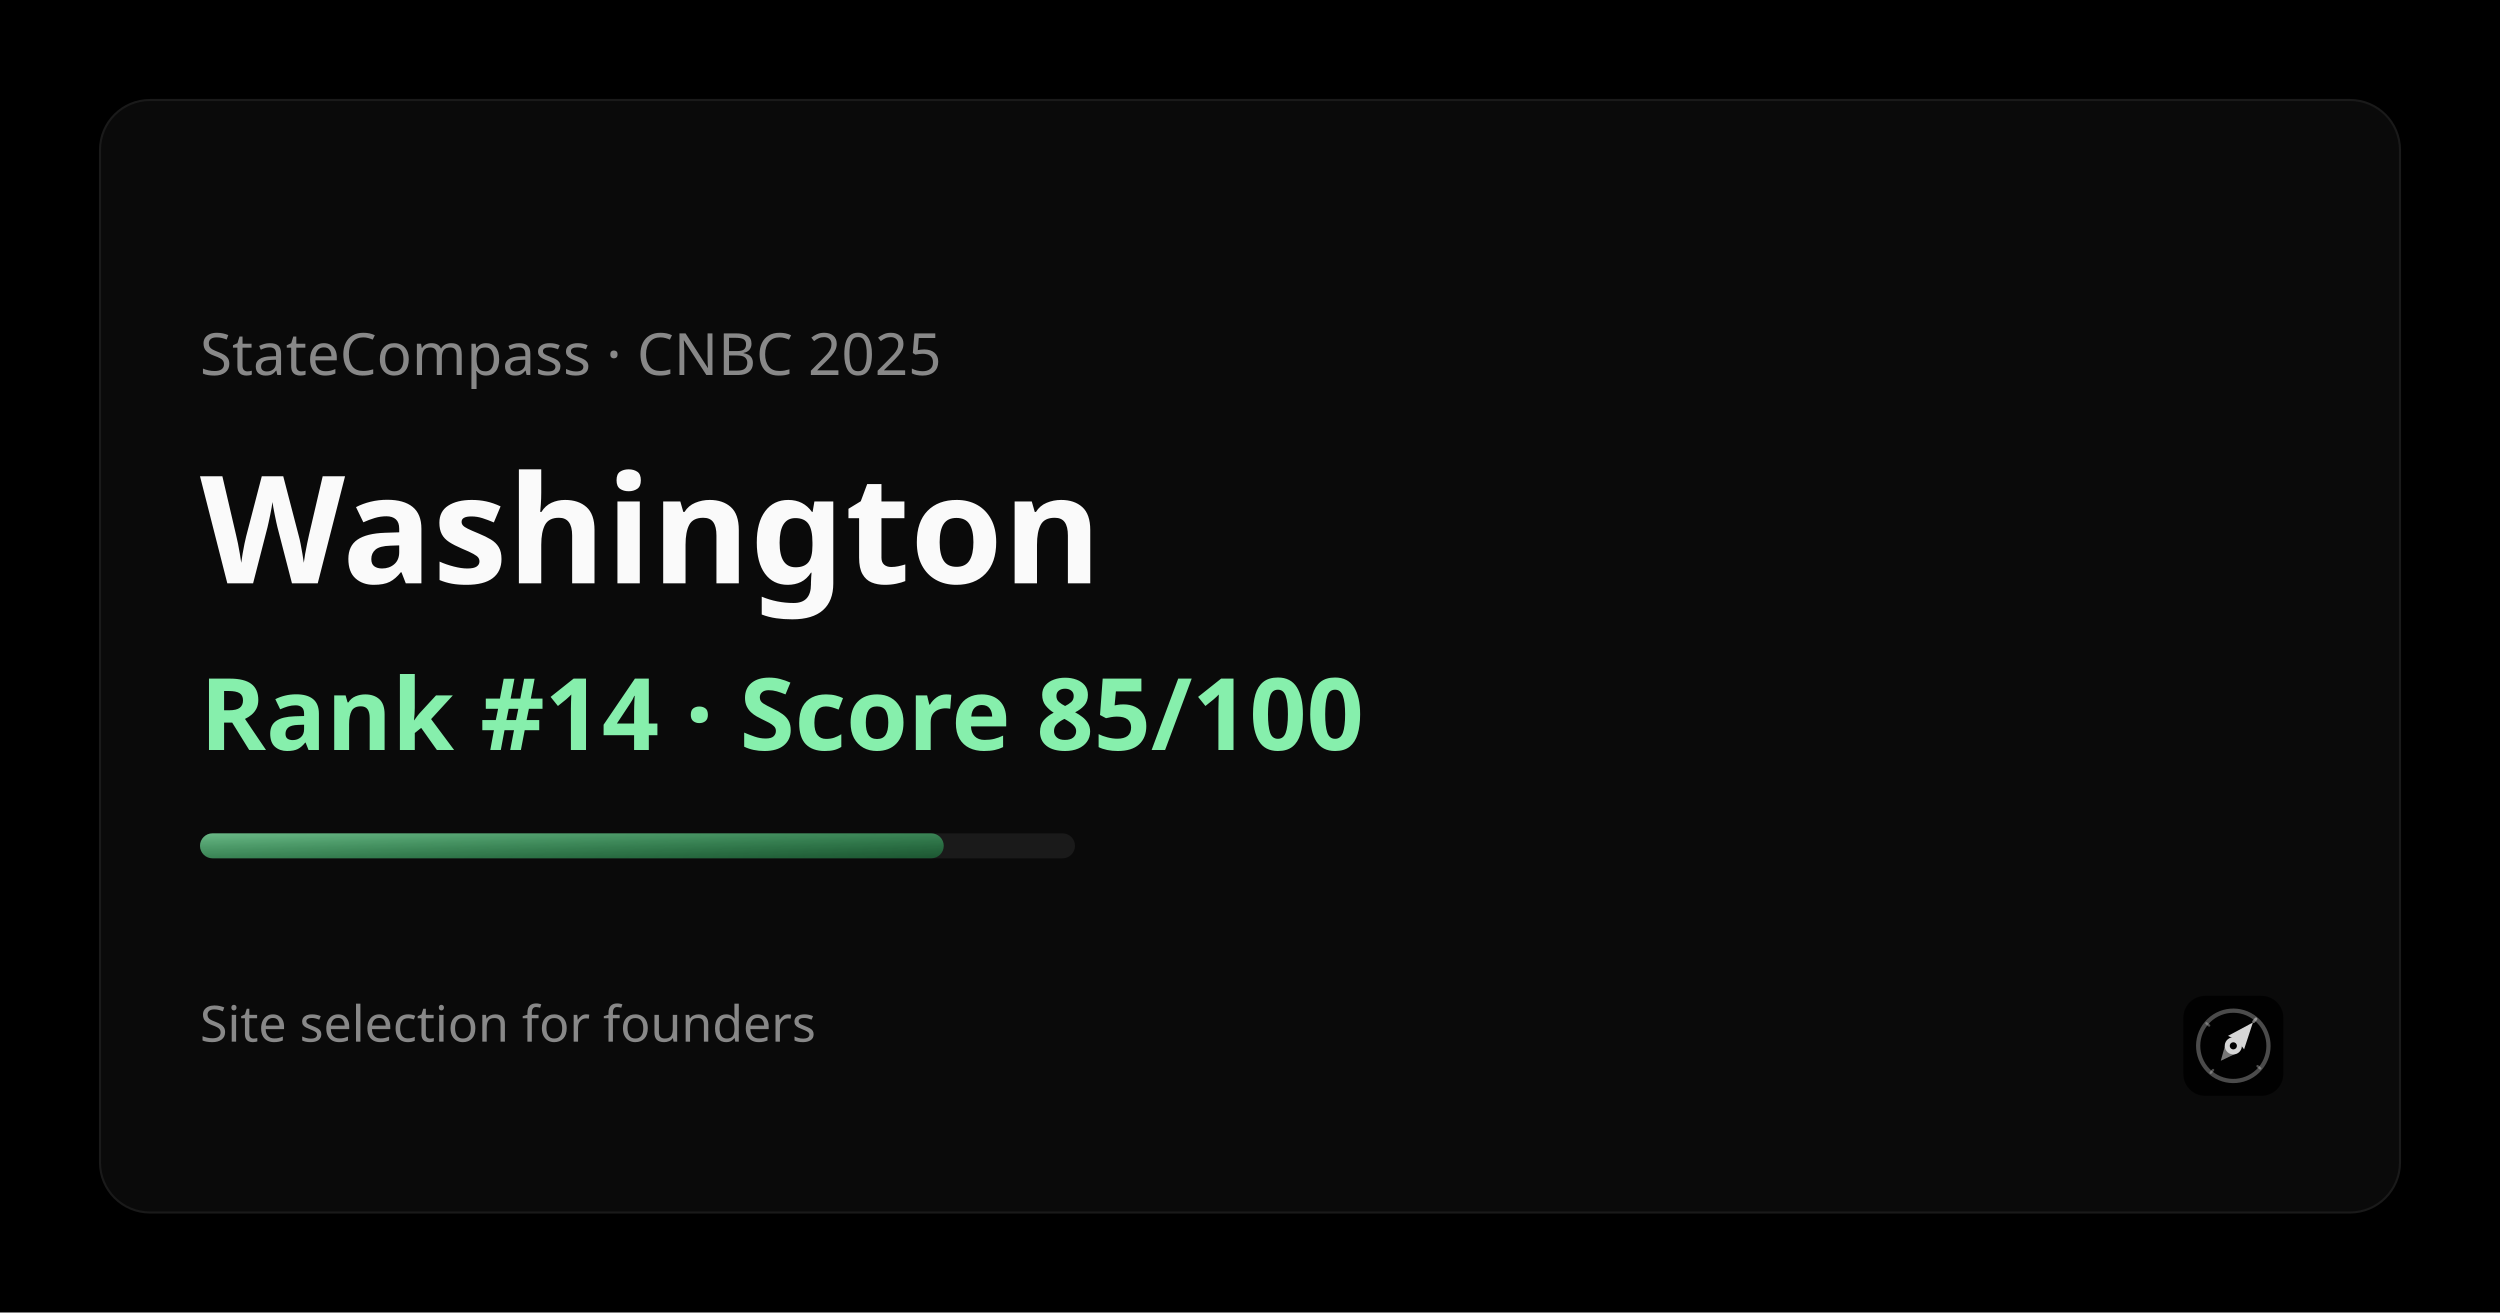
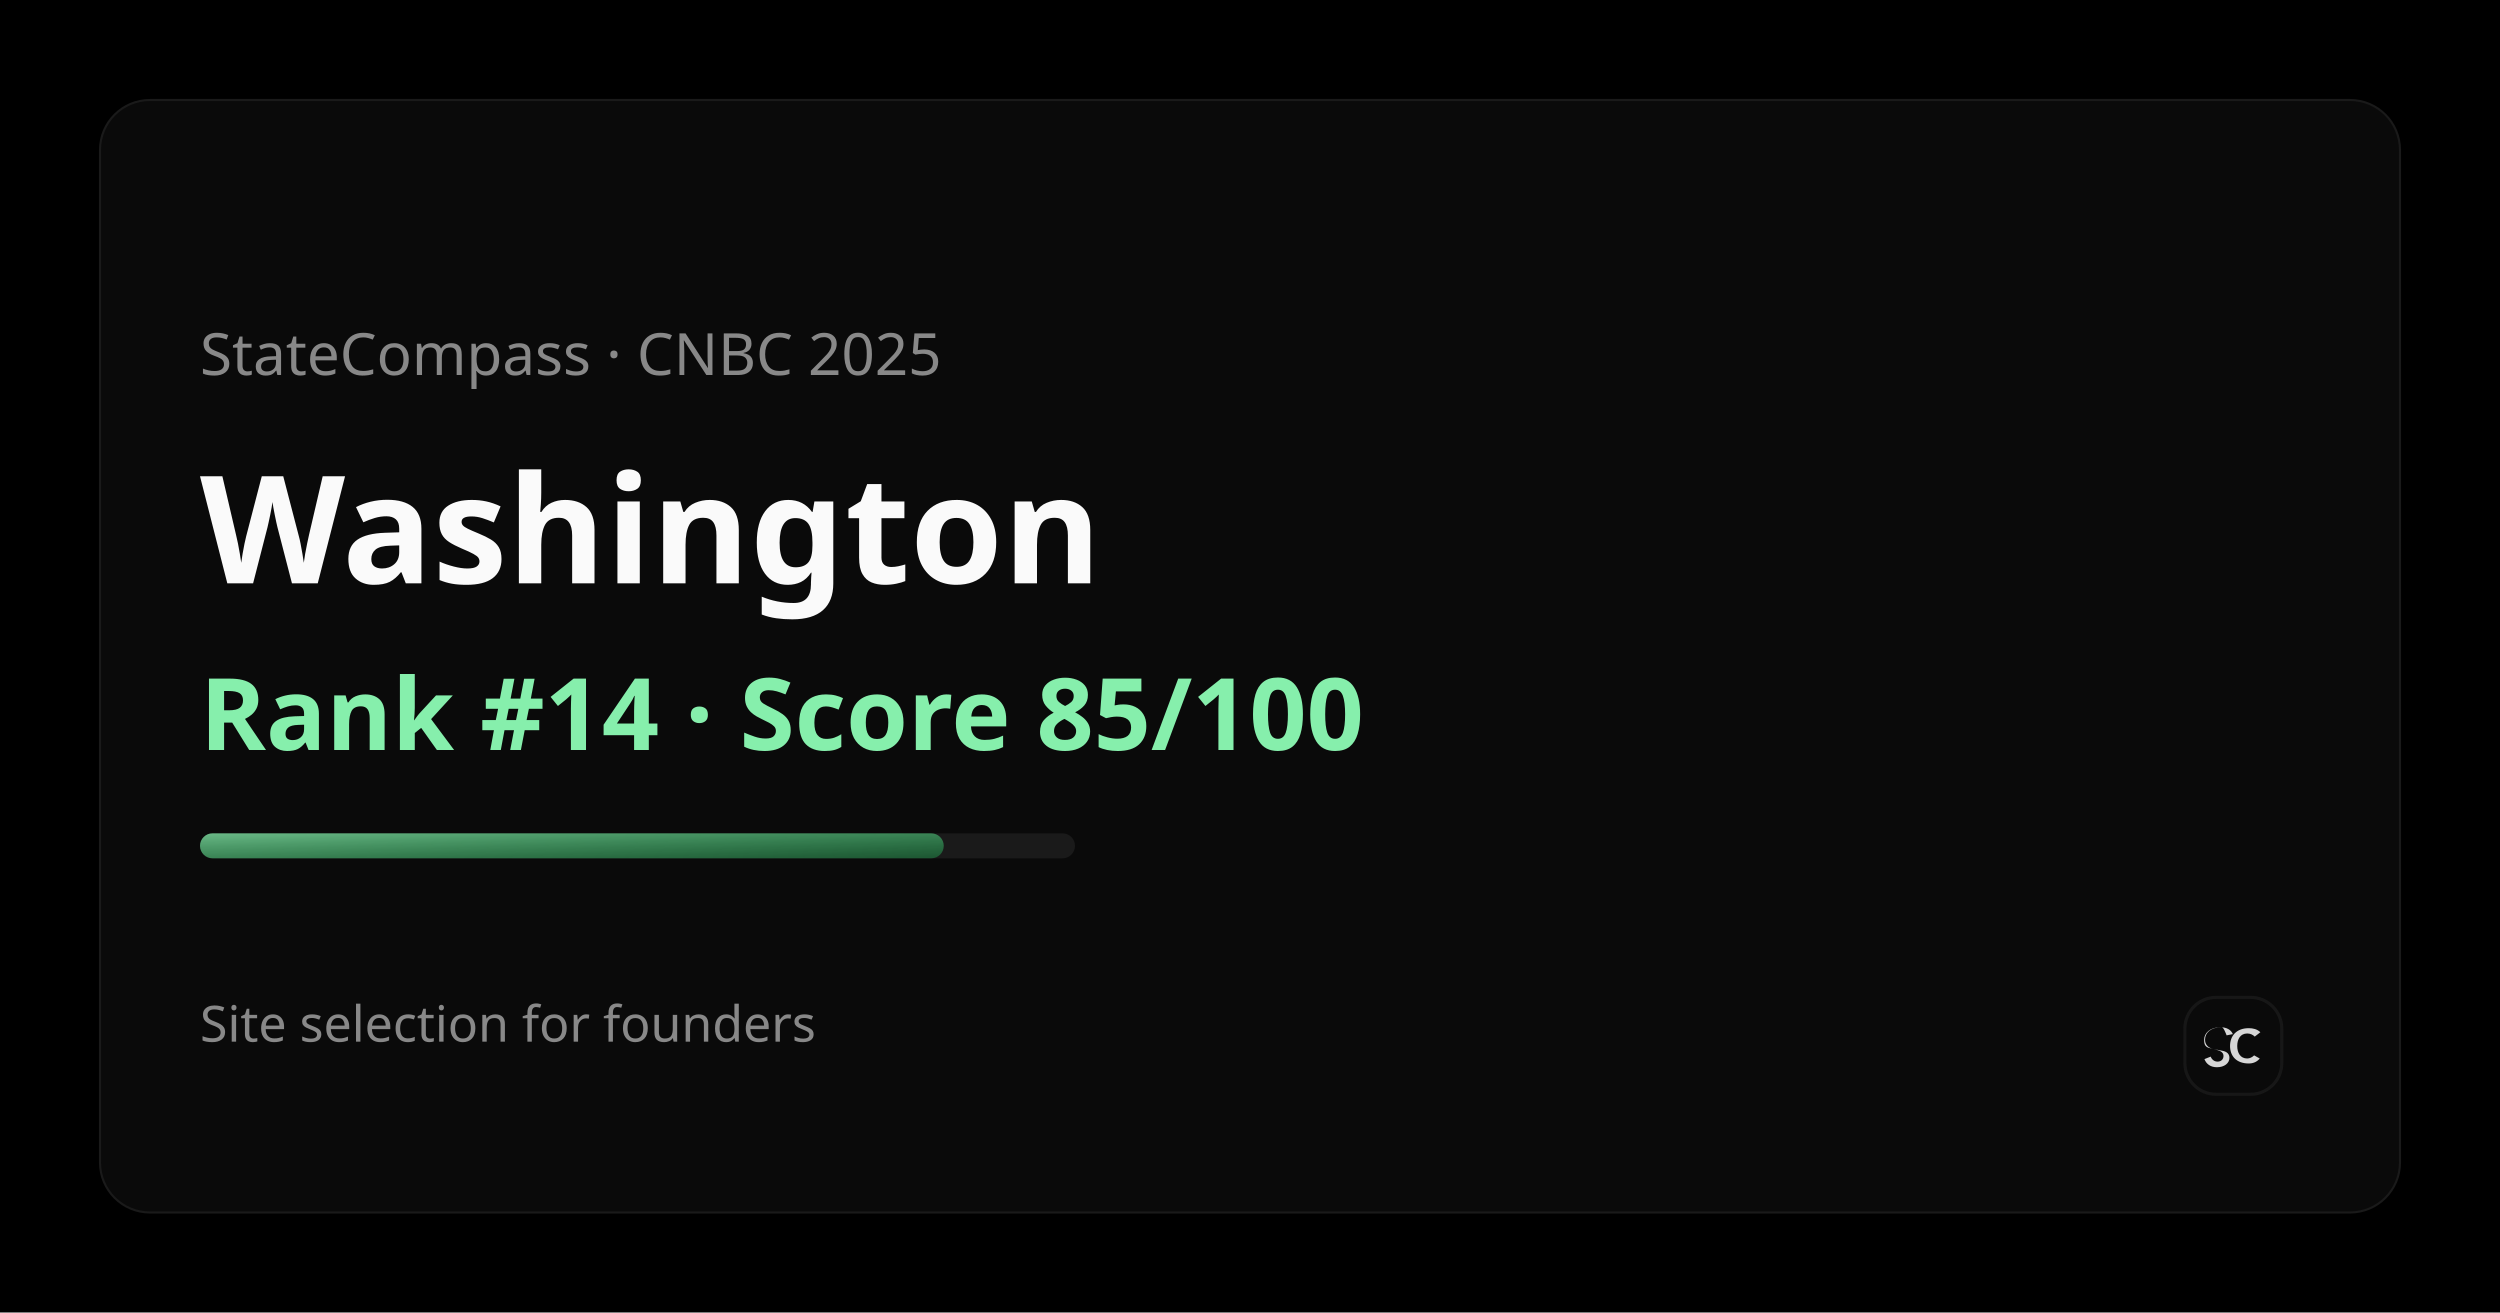
<svg xmlns="http://www.w3.org/2000/svg" width="1200" height="630" viewBox="0 0 1200 630">
  <defs>
    <linearGradient id="og-tier-green" x1="0%" y1="0%" x2="100%" y2="100%">
      <stop offset="0%" stop-color="#86efac" stop-opacity="0.75" />
      <stop offset="100%" stop-color="#22c55e" stop-opacity="0.35" />
    </linearGradient>
  </defs>
  <rect width="1200" height="630" fill="#000000" />
  <rect x="48" y="48" width="1104" height="534" rx="24" fill="#0a0a0a" stroke="#1a1a1a" />
  <text x="96" y="180" fill="#888888" font-family="system-ui,sans-serif" font-size="28">StateCompass · CNBC 2025</text>
  <text x="96" y="280" fill="#fafafa" font-family="system-ui,sans-serif" font-size="72" font-weight="700">Washington</text>
  <text x="96" y="360" fill="#86efac" font-family="system-ui,sans-serif" font-size="48" font-weight="600">Rank #14 · Score 85/100</text>
  <rect x="96" y="400" width="420" height="12" rx="6" fill="#1a1a1a" />
  <rect x="96" y="400" width="357" height="12" rx="6" fill="url(#og-tier-green)" />
  <text x="96" y="500" fill="#888888" font-family="system-ui,sans-serif" font-size="24">Site selection for founders</text>
  <g transform="translate(1104, 534)" opacity="0.85">
    <g transform="translate(-56, -56)">
-       <rect width="48" height="48" rx="10.5" fill="#000000" />
-       <g transform="translate(24.00,24.00) rotate(40)">
-         <circle cx="0" cy="0" r="16.88" fill="none" stroke="#fafafa" stroke-width="2.03" opacity="0.35" />
-         <line x1="0" y1="-16.88" x2="0" y2="-15.15" stroke="#fafafa" stroke-width="1.35" stroke-linecap="round" opacity="0.55" />
-         <line x1="16.88" y1="0" x2="15.15" y2="0" stroke="#fafafa" stroke-width="1.12" stroke-linecap="round" opacity="0.35" />
-         <line x1="0" y1="16.88" x2="0" y2="15.15" stroke="#fafafa" stroke-width="1.12" stroke-linecap="round" opacity="0.35" />
-         <line x1="-16.88" y1="0" x2="-15.15" y2="0" stroke="#fafafa" stroke-width="1.12" stroke-linecap="round" opacity="0.35" />
-         <path d="M 0,-14.62 L -5.03,-2.03 L 0,-3.22 L 5.03,-2.03 Z" fill="#fafafa" />
-         <path d="M 0,9.38 L -3.53,1.58 L 0,0.22 L 3.53,1.58 Z" fill="#8a8a8a" />
-         <circle cx="0" cy="0" r="4.12" fill="#fafafa" />
-         <circle cx="0" cy="0" r="1.72" fill="#000000" />
+       <rect x="0.75" y="0.75" width="46.50" height="46.50" rx="15.00" fill="#0a0a0a" stroke="#1a1a1a" stroke-width="1.50" />
+       <g transform="translate(24.00,24.00) scale(1.5) translate(-9.35,-7.05)">
+         <path fill="#fafafa" d="M 5.6 1.1 C 2.1 1.1 0.3 2.9 0.3 5.1 C 0.3 6.6 1.2 7.7 3.1 8.1 L 5.7 8.6 C 7.4 8.9 8.1 9.7 8.1 10.9 C 8.1 12.6 6.5 13.9 4.1 13.9 C 2.1 13.9 0.7 12.9 0.1 11.3 L 2.1 10.5 C 2.5 11.5 3.3 12.1 4.3 12.1 C 5.5 12.1 6.2 11.3 6.2 10.3 C 6.2 9.3 5.5 8.7 3.9 8.3 L 1.5 7.7 C 0.1 7.3 0 6.1 0 5.1 C 0 2.9 2 1.1 5.2 1.1 C 7.2 1.1 8.6 1.9 9.2 3.3 L 7.2 3.7 C 6.8 2.7 6.2 1.1 5.6 1.1 Z" />
+         <path fill="#fafafa" d="M 14.3 1.4 C 10.3 1.4 8.3 3.9 8.3 7.1 C 8.3 10.3 10.3 12.7 14.3 12.7 C 15.8 12.7 17 12.1 17.8 11.1 L 16 10.1 C 15.4 10.7 14.6 11.1 13.8 11.1 C 11.6 11.1 10.6 9.3 10.6 7.1 C 10.6 4.9 11.6 3.1 13.8 3.1 C 14.8 3.1 15.6 3.5 16.2 4.1 L 18 2.7 C 17 1.7 15.6 1.4 14.3 1.4 Z" />
      </g>
    </g>
  </g>
</svg>
